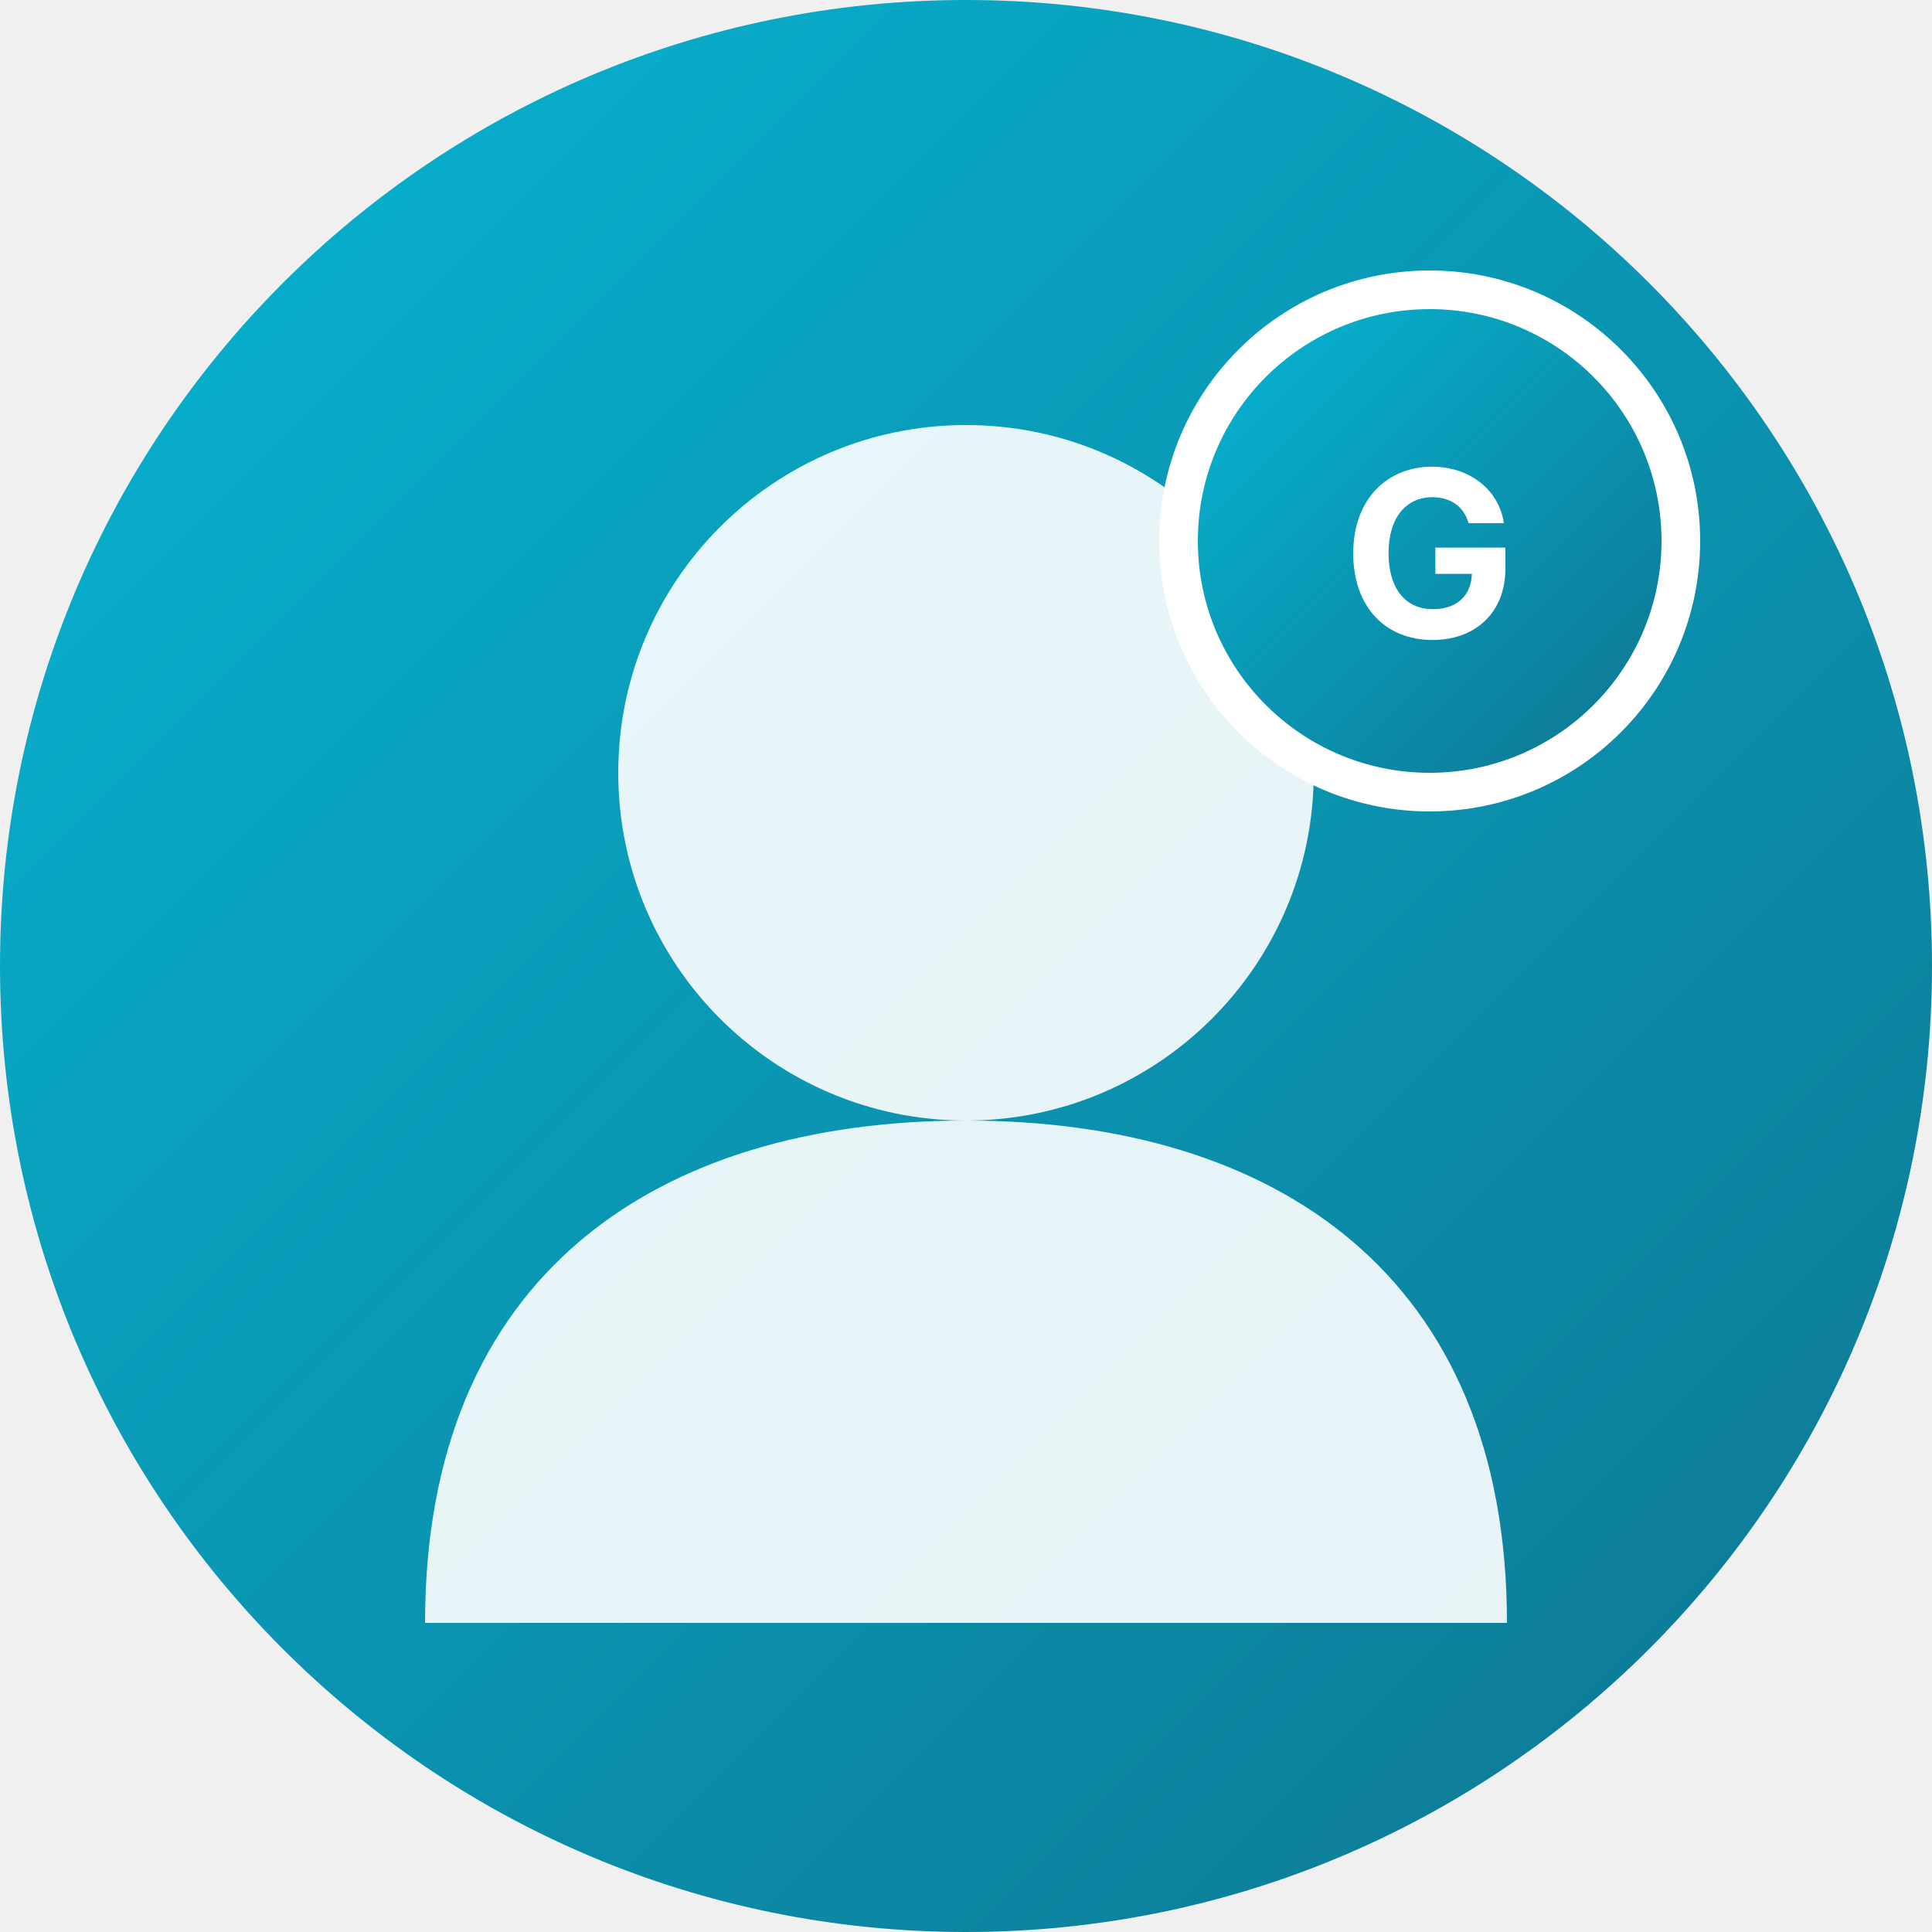
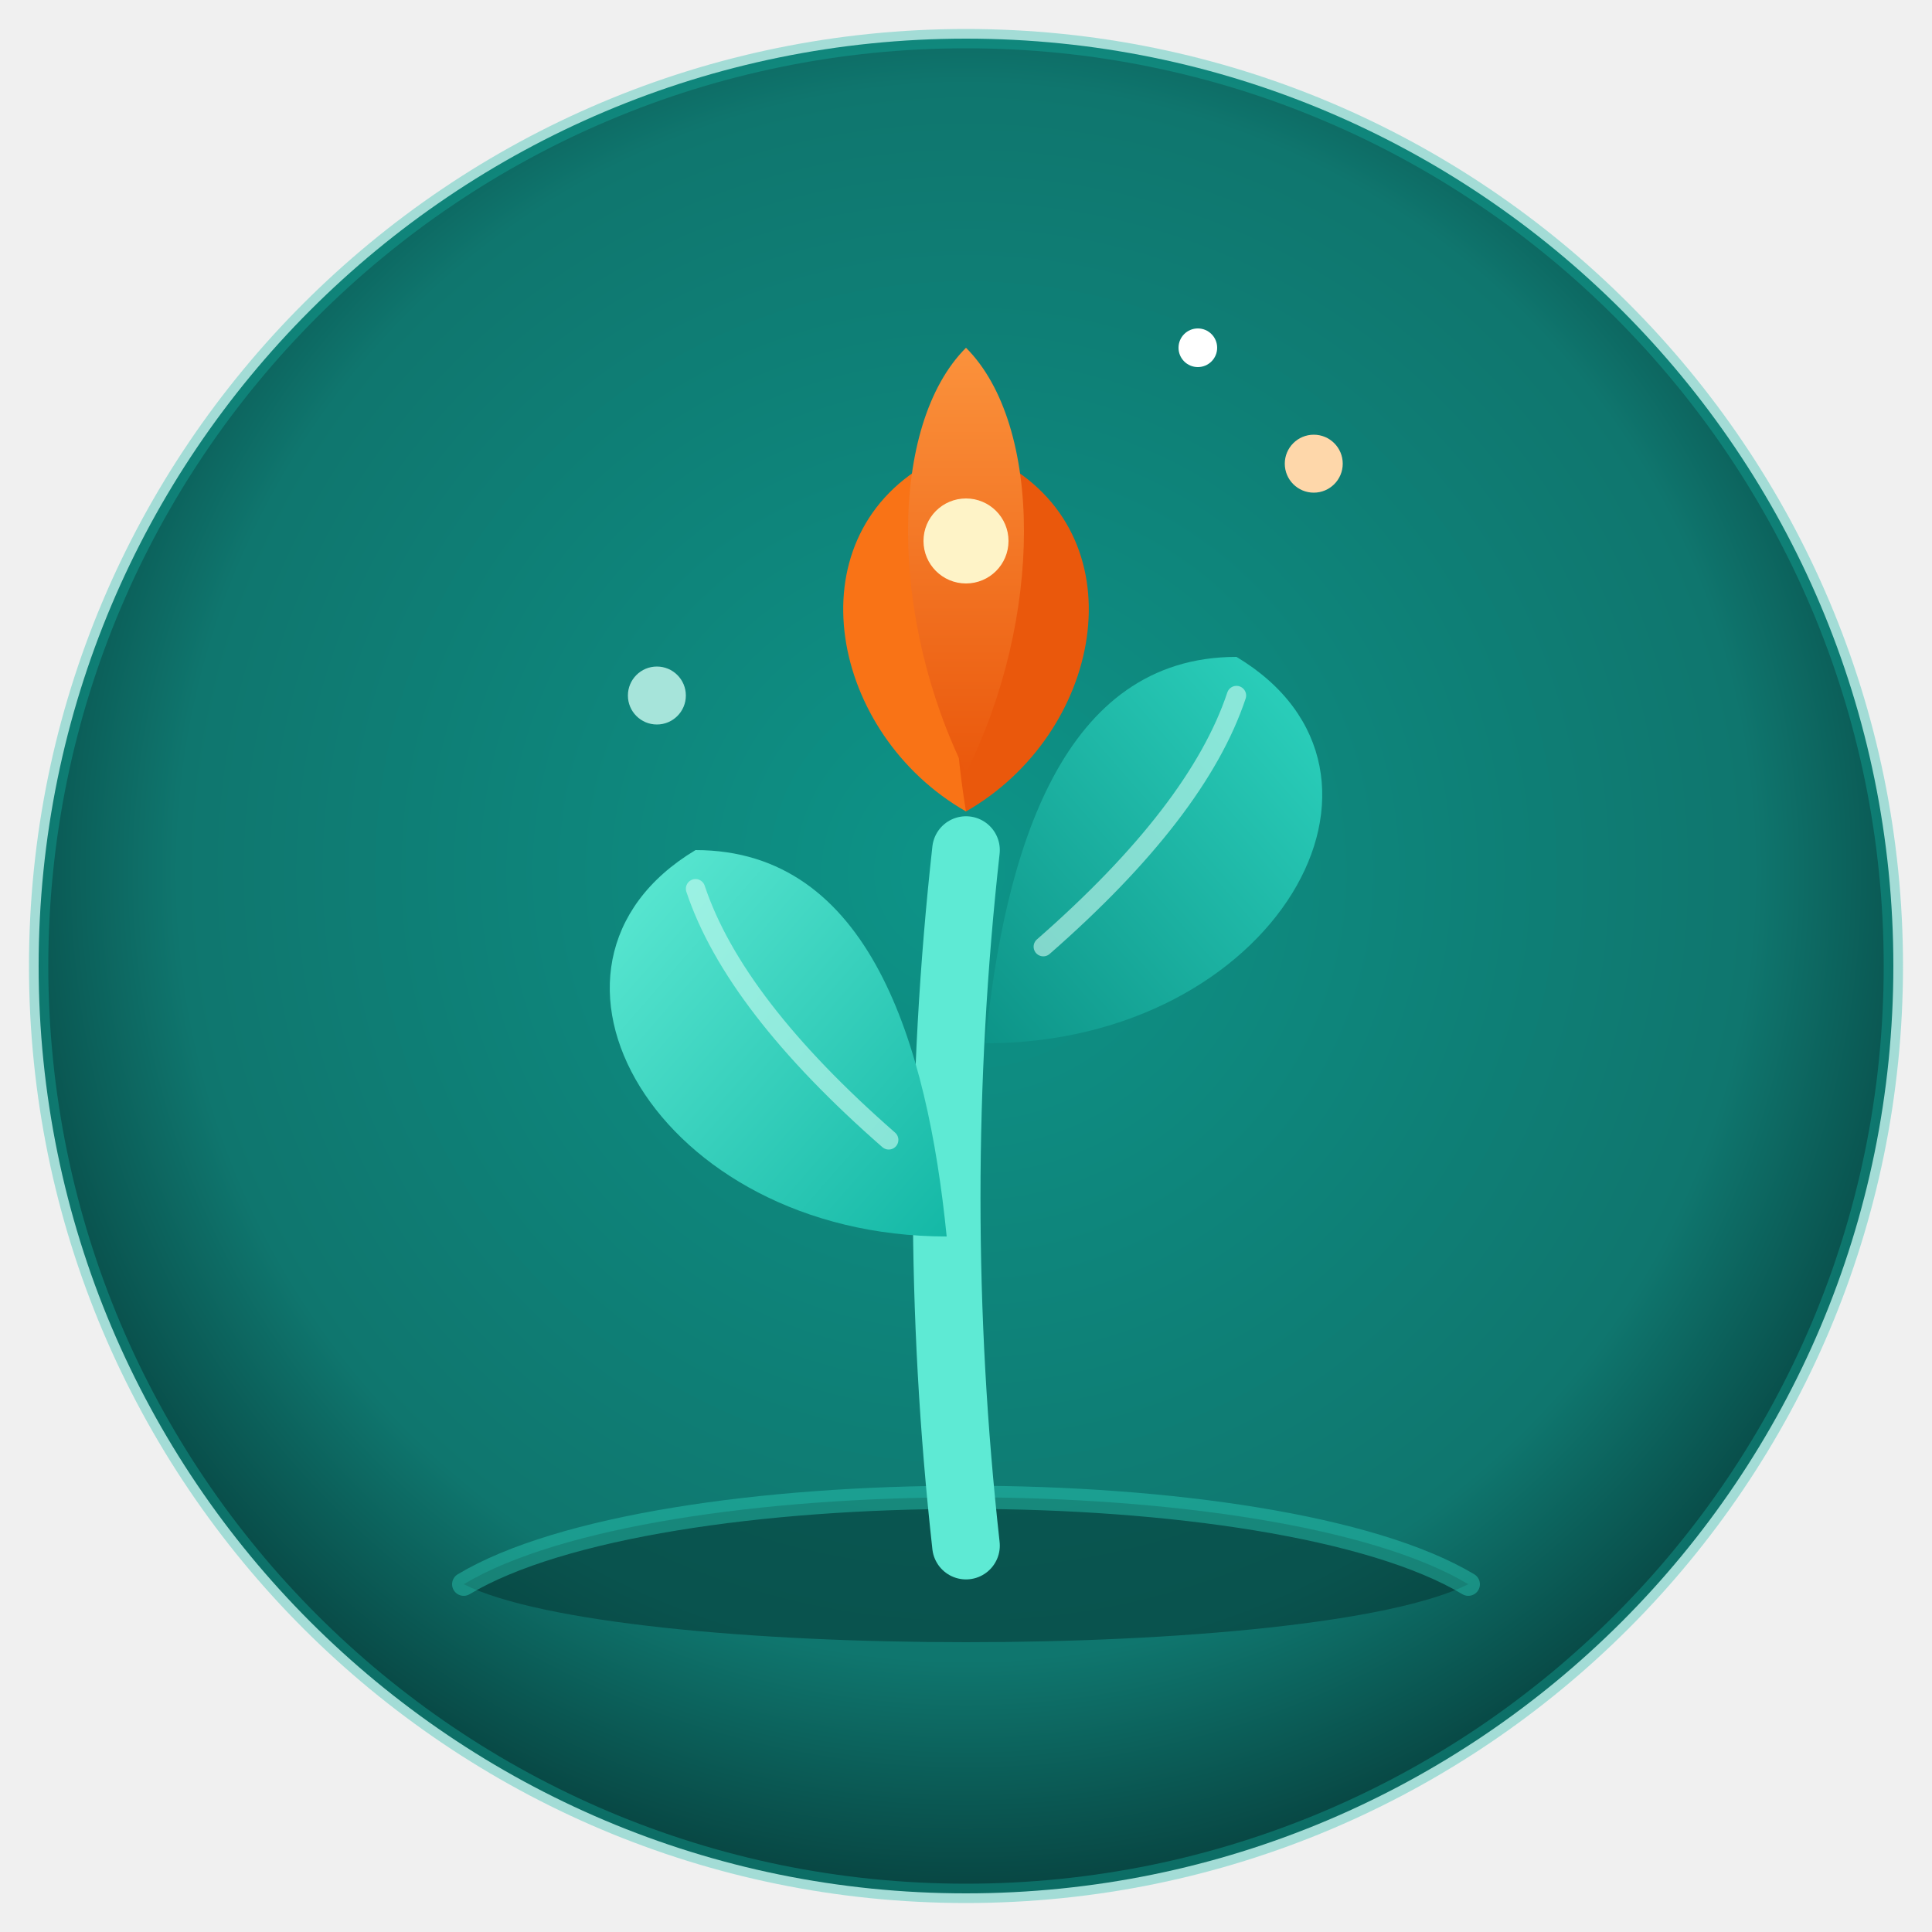
- <svg xmlns="http://www.w3.org/2000/svg" viewBox="0 0 100 100" width="100" height="100">
+ <svg xmlns="http://www.w3.org/2000/svg" viewBox="0 0 100 100" width="100%" height="100%">
  <defs>
-     <linearGradient id="grad_giulia" x1="0%" y1="0%" x2="100%" y2="100%">
-       <stop offset="0%" stop-color="#06B6D4" />
-       <stop offset="100%" stop-color="#0E7490" />
+     <radialGradient id="bg_giulia" cx="50%" cy="45%" r="60%">
+       <stop offset="0%" stop-color="#0d9488" />
+       <stop offset="70%" stop-color="#0f766e" />
+       <stop offset="100%" stop-color="#042f2e" />
+     </radialGradient>
+     <linearGradient id="leaf_l_giulia" x1="0%" y1="0%" x2="100%" y2="100%">
+       <stop offset="0%" stop-color="#5eead4" />
+       <stop offset="100%" stop-color="#14b8a6" />
+     </linearGradient>
+     <linearGradient id="leaf_r_giulia" x1="100%" y1="0%" x2="0%" y2="100%">
+       <stop offset="0%" stop-color="#2dd4bf" />
+       <stop offset="100%" stop-color="#0d9488" />
+     </linearGradient>
+     <linearGradient id="flower_giulia" x1="0%" y1="0%" x2="0%" y2="100%">
+       <stop offset="0%" stop-color="#fb923c" />
+       <stop offset="100%" stop-color="#ea580c" />
    </linearGradient>
  </defs>
-   <rect width="100" height="100" rx="50" fill="url(#grad_giulia)" />
-   <circle cx="50" cy="40" r="18" fill="#ffffff" fill-opacity="0.9" />
-   <path d="M 22 84 C 22 66, 34 58, 50 58 C 66 58, 78 66, 78 84 Z" fill="#ffffff" fill-opacity="0.9" />
-   <circle cx="74" cy="28" r="14" fill="#ffffff" />
-   <circle cx="74" cy="28" r="12" fill="url(#grad_giulia)" />
-   <text x="74" y="33" font-family="system-ui, -apple-system, sans-serif" font-size="12" font-weight="bold" fill="#ffffff" text-anchor="middle">G</text>
+   <circle cx="50" cy="50" r="48" fill="url(#bg_giulia)" stroke="#14b8a6" stroke-width="1" stroke-opacity="0.35" />
+   <path d="M 24 82 C 34 76, 66 76, 76 82 C 68 86, 32 86, 24 82 Z" fill="#042f2e" opacity="0.5" />
+   <path d="M 24 82 C 34 76, 66 76, 76 82" stroke="#2dd4bf" stroke-width="1.2" stroke-linecap="round" opacity="0.4" fill="none" />
+   <path d="M 50 80 Q 48 62 50 44" stroke="#5eead4" stroke-width="3.5" stroke-linecap="round" fill="none" />
+   <path d="M 49 64 C 34 64, 26 50, 36 44 C 45 44, 48 54, 49 64 Z" fill="url(#leaf_l_giulia)" />
+   <path d="M 46 59 Q 38 52 36 46" stroke="#ccfbf1" stroke-width="1" stroke-linecap="round" fill="none" opacity="0.6" />
+   <path d="M 51 54 C 66 54, 74 40, 64 34 C 55 34, 52 44, 51 54 Z" fill="url(#leaf_r_giulia)" />
+   <path d="M 54 49 Q 62 42 64 36" stroke="#ccfbf1" stroke-width="1" stroke-linecap="round" fill="none" opacity="0.6" />
+   <path d="M 50 42 C 43 38, 41 28, 48 24 C 51 28, 51 36, 50 42 Z" fill="#f97316" />
+   <path d="M 50 42 C 57 38, 59 28, 52 24 C 49 28, 49 36, 50 42 Z" fill="#ea580c" />
+   <path d="M 50 40 C 46 32, 46 22, 50 18 C 54 22, 54 32, 50 40 Z" fill="url(#flower_giulia)" />
+   <circle cx="50" cy="28" r="2.2" fill="#fef3c7" />
+   <circle cx="34" cy="36" r="1.5" fill="#ccfbf1" opacity="0.8" />
+   <circle cx="68" cy="24" r="1.5" fill="#fed7aa" />
+   <circle cx="62" cy="18" r="1" fill="#ffffff" />
</svg>
